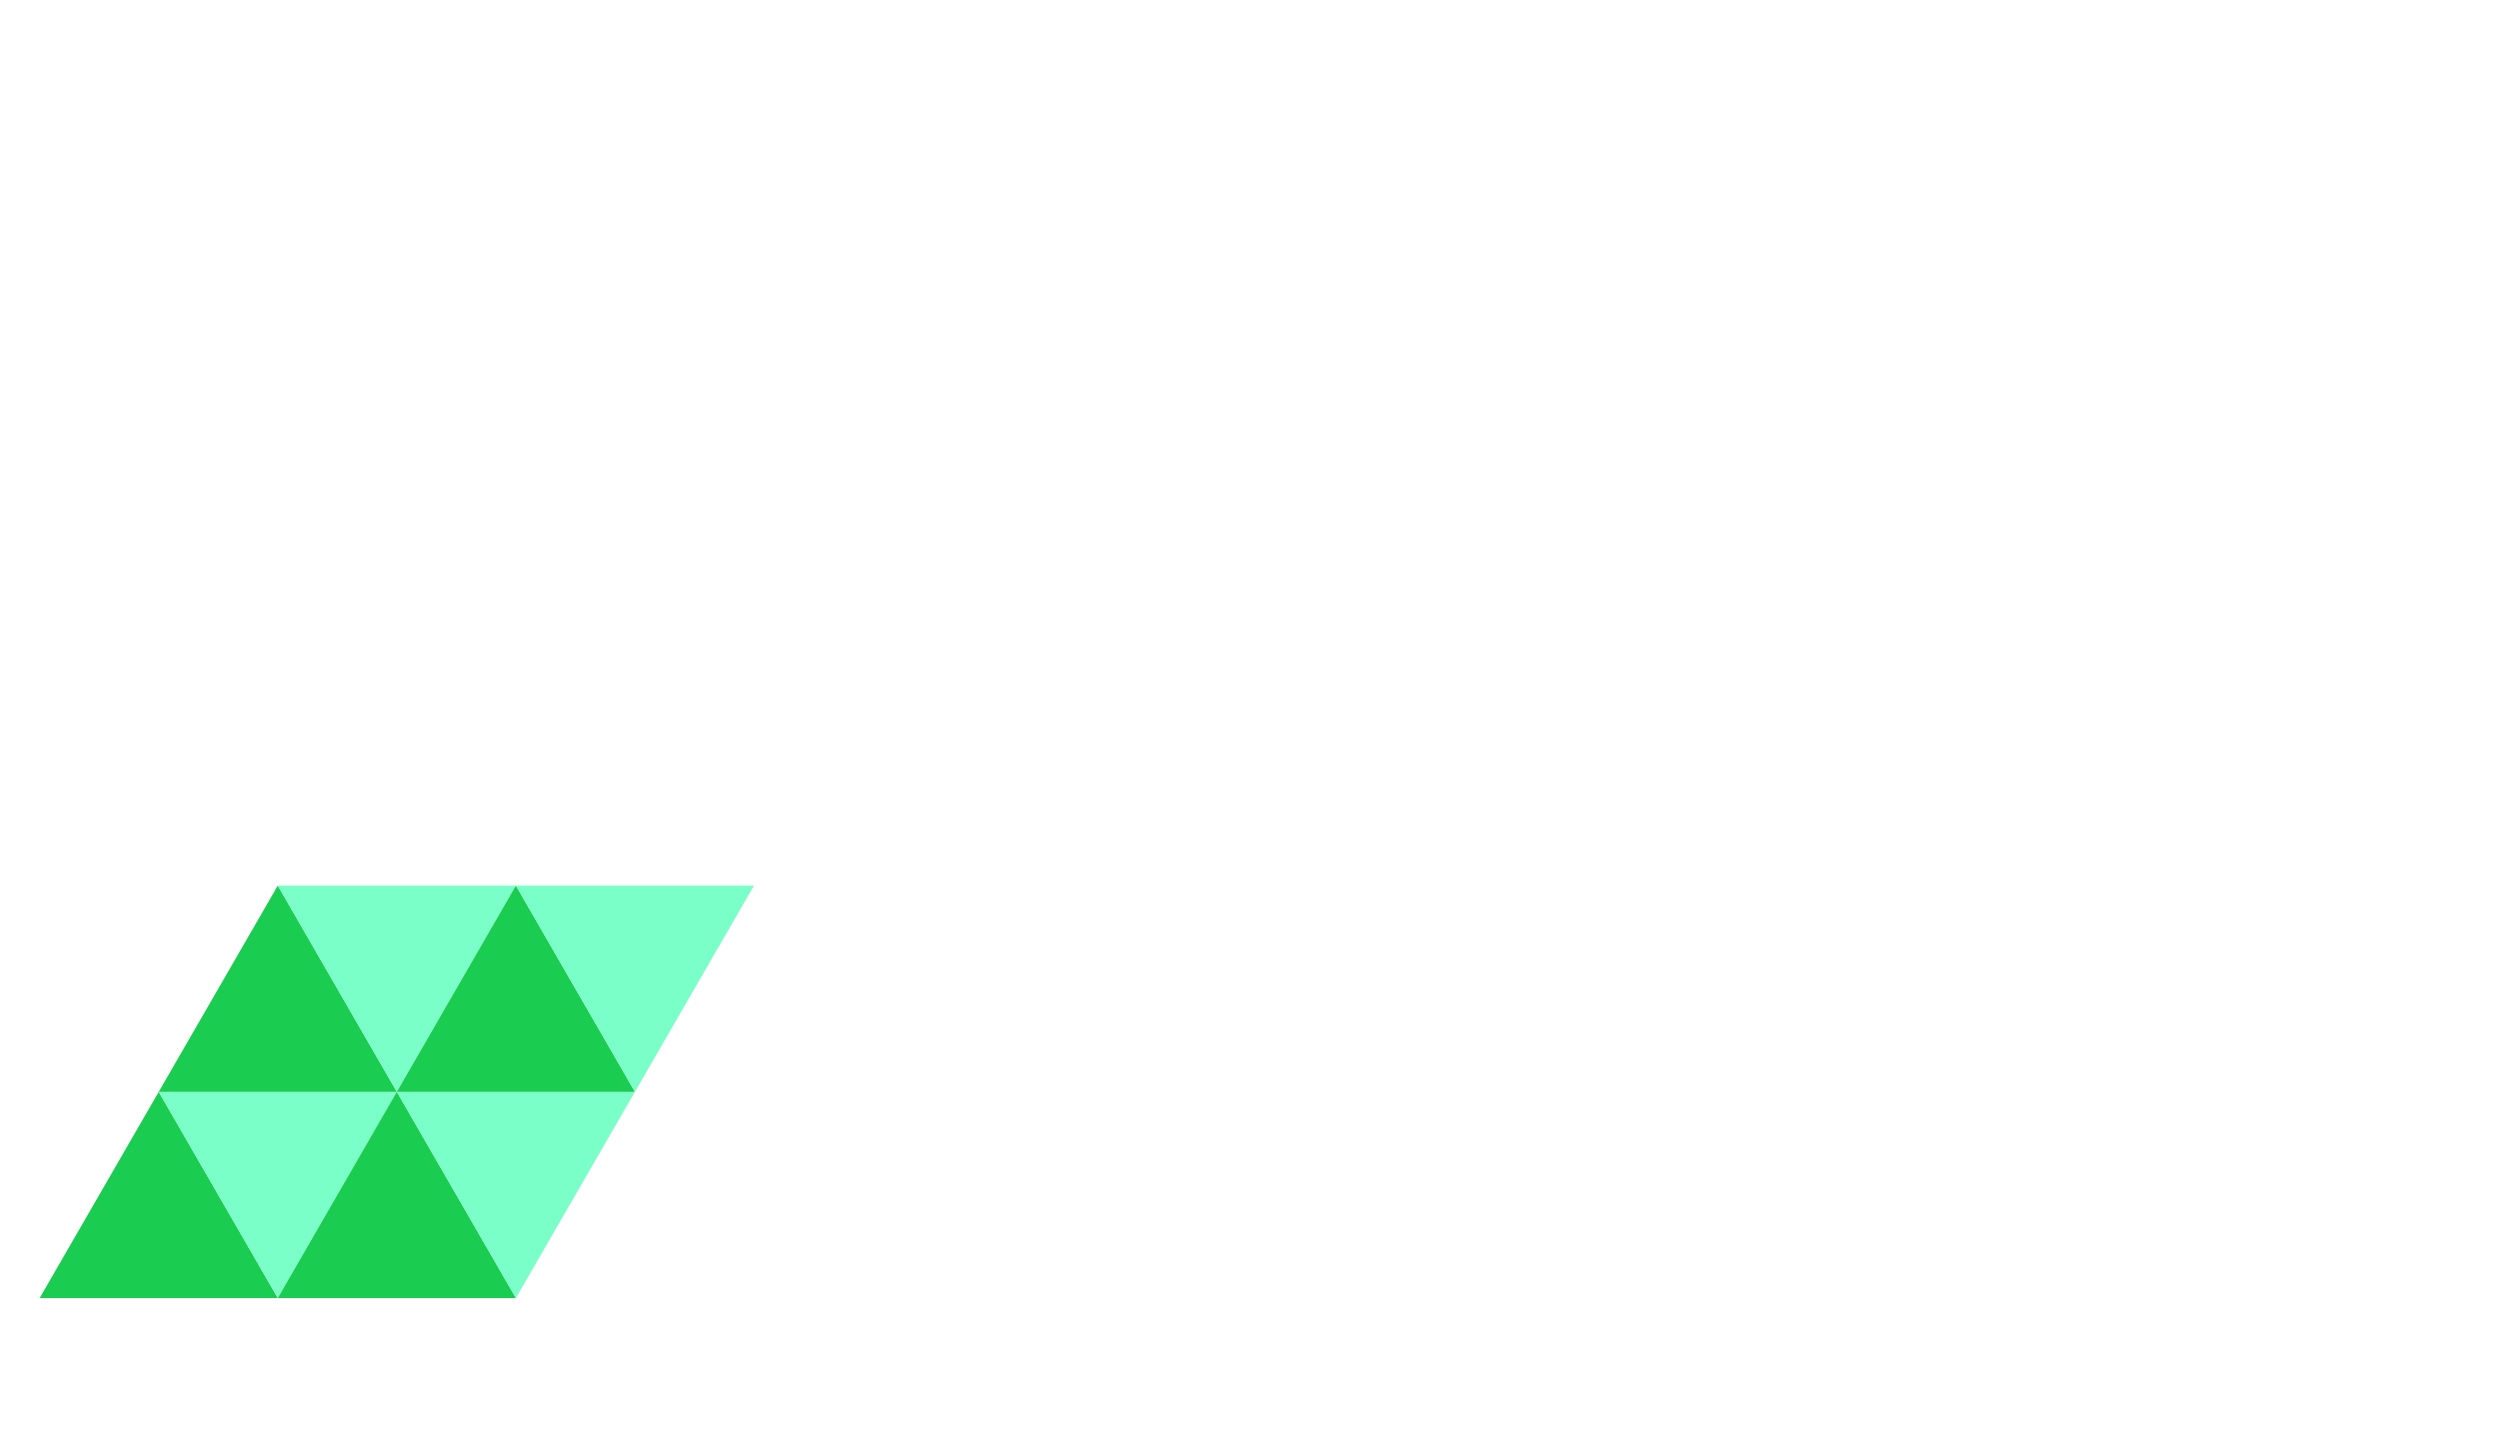
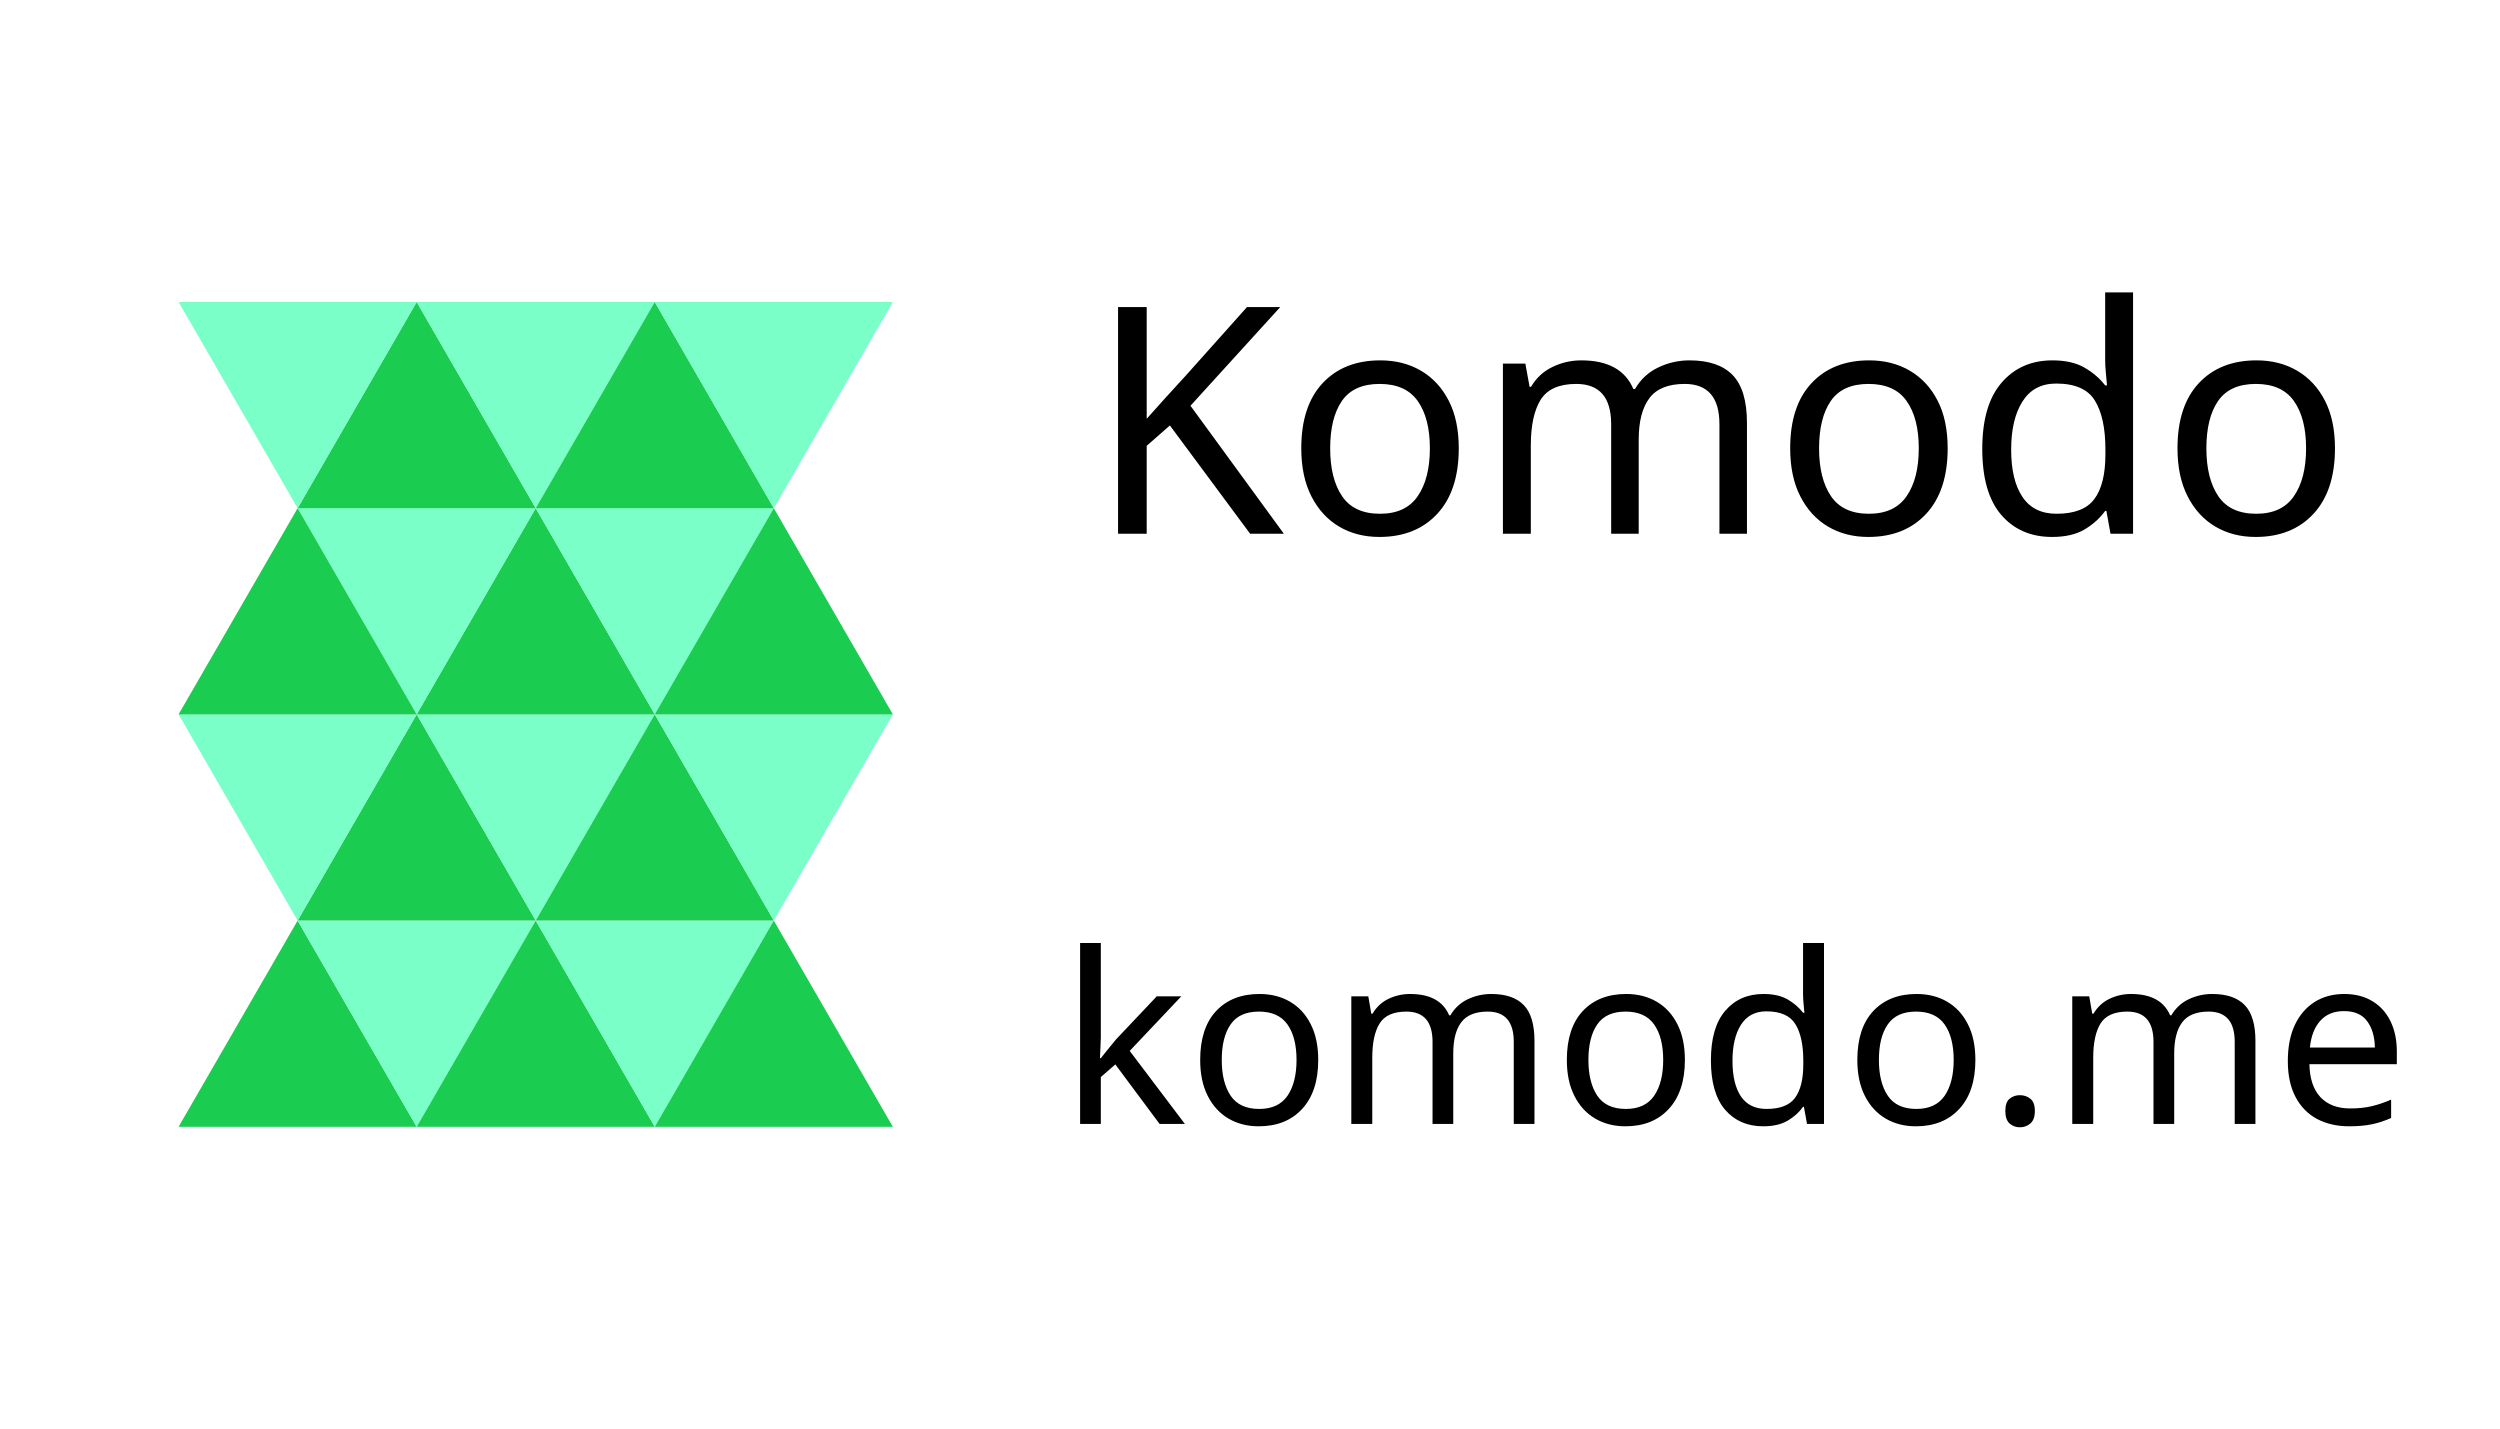
<svg xmlns="http://www.w3.org/2000/svg" width="315" height="180" id="svg3860" version="1.1">
  <defs id="defs3862" />
  <g id="layer1" transform="translate(0,-872.3597)">
-     <path style="fill:#1acc4f;fill-opacity:1;stroke:none" id="path3887" d="m 26.436,163.552 -16.506,0 8.253,-14.295 z" transform="matrix(1.817518,0,0,1.817518,-13.04746,738.6534)" />
-     <path transform="matrix(1.817518,0,0,-1.817518,1.952536,1307.189)" d="m 26.436,163.552 -16.506,0 8.253,-14.295 z" id="path4399" style="fill:#79ffc7;fill-opacity:1;stroke:none" />
-     <path transform="matrix(1.817518,0,0,1.817518,16.95254,738.6534)" d="m 26.436,163.552 -16.506,0 8.253,-14.295 z" id="path4401" style="fill:#1acc4f;fill-opacity:1;stroke:none" />
-     <path style="fill:#79ffc7;fill-opacity:1;stroke:none" id="path4403" d="m 26.436,163.552 -16.506,0 8.253,-14.295 z" transform="matrix(1.817518,0,0,-1.817518,31.95254,1307.189)" />
-     <path transform="matrix(1.817518,0,0,1.817518,1.952536,712.669)" d="m 26.436,163.552 -16.506,0 8.253,-14.295 z" id="path4405" style="fill:#1acc4f;fill-opacity:1;stroke:none" />
-     <path style="fill:#79ffc7;fill-opacity:1;stroke:none" id="path4407" d="m 26.436,163.552 -16.506,0 8.253,-14.295 z" transform="matrix(1.817518,0,0,-1.817518,16.95254,1281.204)" />
-     <path style="fill:#1acc4f;fill-opacity:1;stroke:none" id="path4409" d="m 26.436,163.552 -16.506,0 8.253,-14.295 z" transform="matrix(1.817518,0,0,1.817518,31.95254,712.669)" />
-     <path transform="matrix(1.817518,0,0,-1.817518,46.95254,1281.204)" d="m 26.436,163.552 -16.506,0 8.253,-14.295 z" id="path4411" style="fill:#79ffc7;fill-opacity:1;stroke:none" />
+     <g id="g3022" transform="translate(17.5,-21.57673)">
+       <path transform="matrix(1.817518,0,0,1.817518,-13.04746,738.6534)" d="m 26.436,163.552 -16.506,0 8.253,-14.295 z" id="path3887" style="fill:#1acc4f;fill-opacity:1;stroke:none" />
+       <path style="fill:#79ffc7;fill-opacity:1;stroke:none" id="path4399" d="m 26.436,163.552 -16.506,0 8.253,-14.295 z" transform="matrix(1.817518,0,0,-1.817518,1.952536,1307.189)" />
+       <path style="fill:#1acc4f;fill-opacity:1;stroke:none" id="path4401" d="m 26.436,163.552 -16.506,0 8.253,-14.295 z" transform="matrix(1.817518,0,0,1.817518,16.95254,738.6534)" />
+       <path transform="matrix(1.817518,0,0,-1.817518,31.95254,1307.189)" d="m 26.436,163.552 -16.506,0 8.253,-14.295 z" id="path4403" style="fill:#79ffc7;fill-opacity:1;stroke:none" />
+       <path style="fill:#1acc4f;fill-opacity:1;stroke:none" id="path4405" d="m 26.436,163.552 -16.506,0 8.253,-14.295 z" transform="matrix(1.817518,0,0,1.817518,1.952536,712.669)" />
+       <path transform="matrix(1.817518,0,0,-1.817518,16.95254,1281.204)" d="m 26.436,163.552 -16.506,0 8.253,-14.295 z" id="path4407" style="fill:#79ffc7;fill-opacity:1;stroke:none" />
+       <path transform="matrix(1.817518,0,0,1.817518,31.95254,712.669)" d="m 26.436,163.552 -16.506,0 8.253,-14.295 z" id="path4409" style="fill:#1acc4f;fill-opacity:1;stroke:none" />
+       <path style="fill:#79ffc7;fill-opacity:1;stroke:none" id="path4411" d="m 26.436,163.552 -16.506,0 8.253,-14.295 z" transform="matrix(1.817518,0,0,-1.817518,46.95254,1281.204)" />
+       <path style="fill:#1acc4f;fill-opacity:1;stroke:none" id="path2998" d="m 26.436,163.552 -16.506,0 8.253,-14.295 z" transform="matrix(1.817518,0,0,1.817518,16.95254,686.6885)" />
+       <path transform="matrix(1.817518,0,0,-1.817518,31.95254,1255.224)" d="m 26.436,163.552 -16.506,0 8.253,-14.295 z" id="path3000" style="fill:#79ffc7;fill-opacity:1;stroke:none" />
+       <path transform="matrix(1.817518,0,0,1.817518,46.95254,686.6885)" d="m 26.436,163.552 -16.506,0 8.253,-14.295 z" id="path3002" style="fill:#1acc4f;fill-opacity:1;stroke:none" />
+       <path style="fill:#79ffc7;fill-opacity:1;stroke:none" id="path3004" d="m 26.436,163.552 -16.506,0 8.253,-14.295 z" transform="matrix(1.817518,0,0,-1.817518,-13.04746,1281.204)" />
+       <path style="fill:#79ffc7;fill-opacity:1;stroke:none" id="path3006" d="m 26.436,163.552 -16.506,0 8.253,-14.295 z" transform="matrix(1.817518,0,0,-1.817518,1.952536,1255.224)" />
+       <path transform="matrix(1.817518,0,0,1.817518,-13.04746,686.6885)" d="m 26.436,163.552 -16.506,0 8.253,-14.295 z" id="path3008" style="fill:#1acc4f;fill-opacity:1;stroke:none" />
+       <path transform="matrix(1.817518,0,0,1.817518,46.95254,738.6534)" d="m 26.436,163.552 -16.506,0 8.253,-14.295 z" id="path3010" style="fill:#1acc4f;fill-opacity:1;stroke:none" />
+       <path transform="matrix(1.817518,0,0,1.817518,1.952536,660.708)" d="m 26.436,163.552 -16.506,0 8.253,-14.295 z" id="path3012" style="fill:#1acc4f;fill-opacity:1;stroke:none" />
+       <path style="fill:#79ffc7;fill-opacity:1;stroke:none" id="path3014" d="m 26.436,163.552 -16.506,0 8.253,-14.295 z" transform="matrix(1.817518,0,0,-1.817518,16.95254,1229.244)" />
+       <path style="fill:#1acc4f;fill-opacity:1;stroke:none" id="path3016" d="m 26.436,163.552 -16.506,0 8.253,-14.295 z" transform="matrix(1.817518,0,0,1.817518,31.95254,660.708)" />
+       <path transform="matrix(1.817518,0,0,-1.817518,46.95254,1229.244)" d="m 26.436,163.552 -16.506,0 8.253,-14.295 z" id="path3018" style="fill:#79ffc7;fill-opacity:1;stroke:none" />
+       <path transform="matrix(1.817518,0,0,-1.817518,-13.04746,1229.244)" d="m 26.436,163.552 -16.506,0 8.253,-14.295 z" id="path3020" style="fill:#79ffc7;fill-opacity:1;stroke:none" />
+     </g>
+     <text xml:space="preserve" style="font-size:40px;font-style:normal;font-weight:normal;line-height:125%;letter-spacing:0px;word-spacing:0px;fill:#000000;fill-opacity:1;stroke:none;font-family:Sans" x="137" y="939.609" id="text3044">
+       <tspan id="tspan3046" x="137" y="939.609" style="font-style:normal;font-variant:normal;font-weight:300;font-stretch:normal;font-family:Raleway;-inkscape-font-specification:Raleway Light">Komodo</tspan>
+     </text>
+     <text xml:space="preserve" style="font-size:40px;font-style:normal;font-weight:normal;line-height:125%;letter-spacing:0px;word-spacing:0px;fill:#000000;fill-opacity:1;stroke:none;font-family:Sans" x="133.547" y="1013.975" id="text3013">
+       <tspan id="tspan3015" x="133.547" y="1013.975" style="font-size:30px;font-style:normal;font-variant:normal;font-weight:normal;font-stretch:normal;font-family:Source Code Pro;-inkscape-font-specification:Source Code Pro">komodo.me</tspan>
+     </text>
  </g>
</svg>
